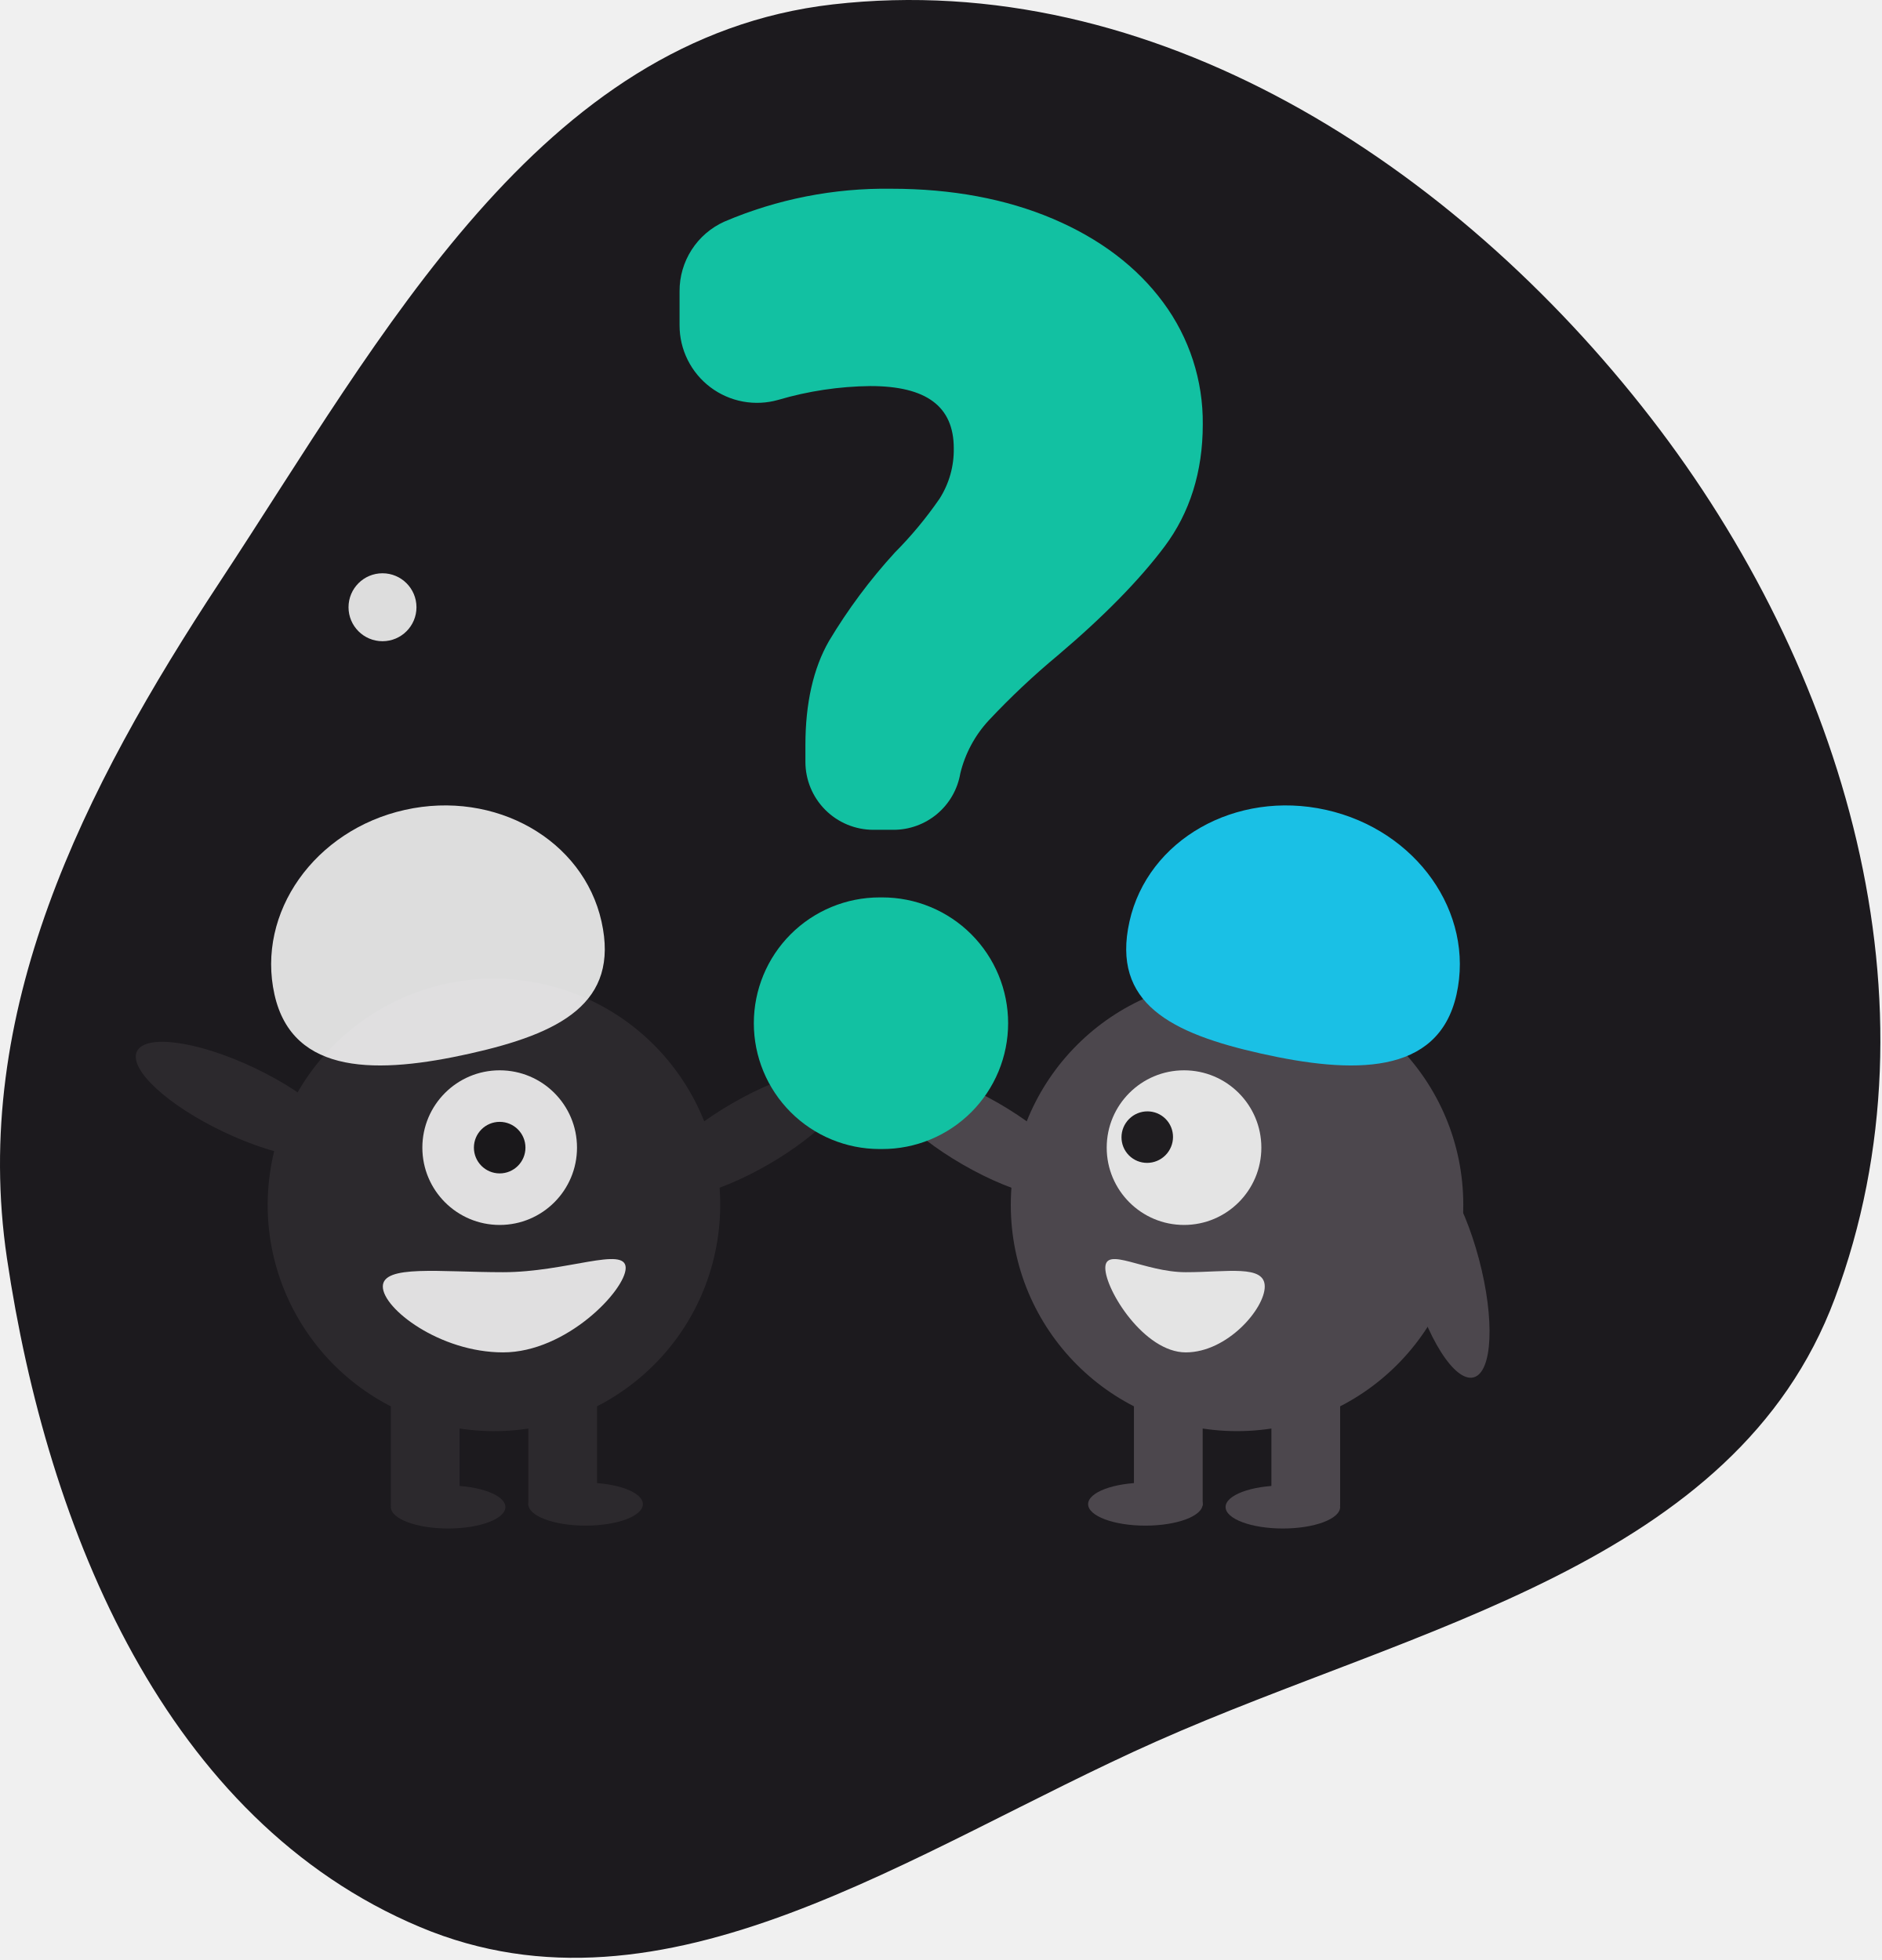
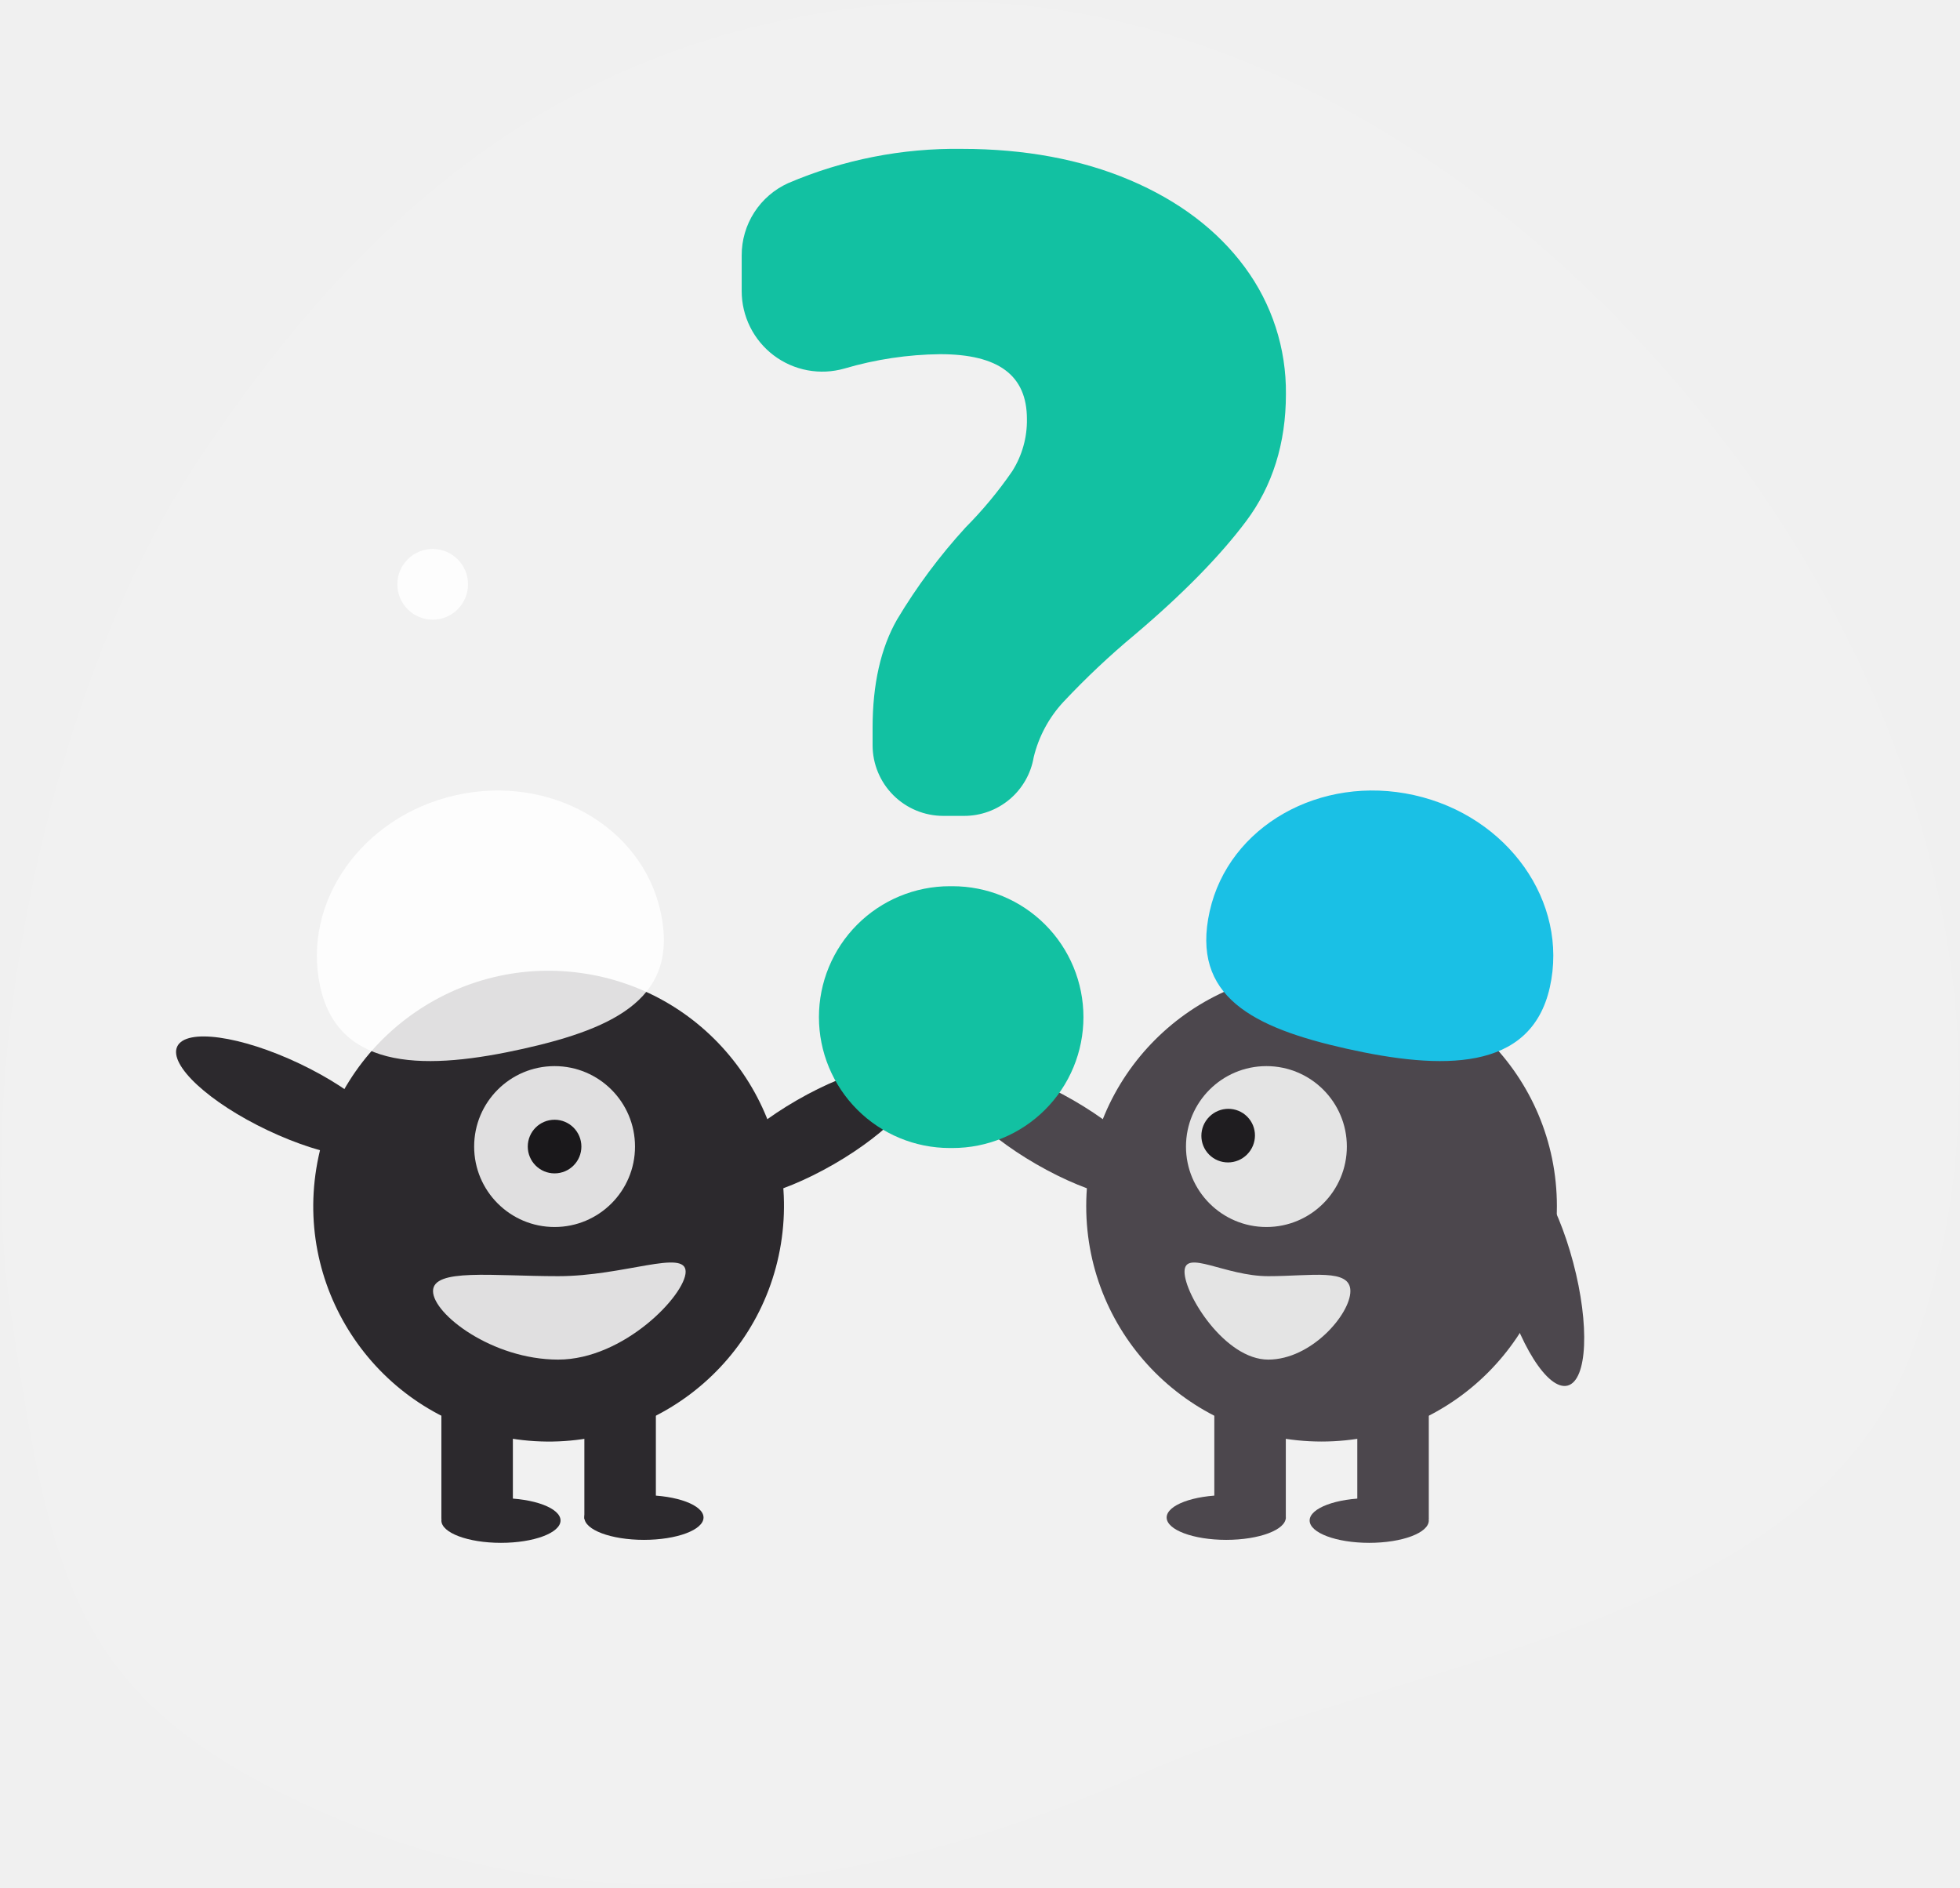
- <svg xmlns="http://www.w3.org/2000/svg" width="618" height="644" viewBox="0 0 618 644" fill="none">
-   <path fill-rule="evenodd" clip-rule="evenodd" d="M273.626 1.442C378.525 -10.55 477.676 53.794 542.298 137.291C605.75 219.277 638.997 329.546 602.725 426.665C570.068 514.105 465.172 534.277 379.876 572.181C299.932 607.707 218.647 667.079 137.999 633.182C54.51 598.092 15.594 503.061 2.289 413.481C-9.728 332.576 27.338 259.328 72.323 191.017C125.657 110.026 177.279 12.456 273.626 1.442Z" fill="#1C1A1E" />
-   <path d="M147.21 502.222C157.602 502.222 166.026 499.062 166.026 495.165C166.026 491.267 157.602 488.108 147.21 488.108C136.819 488.108 128.395 491.267 128.395 495.165C128.395 499.062 136.819 502.222 147.21 502.222Z" fill="#2C292D" />
-   <path d="M192.37 501.281C202.761 501.281 211.186 498.121 211.186 494.224C211.186 490.326 202.761 487.167 192.37 487.167C181.978 487.167 173.554 490.326 173.554 494.224C173.554 498.121 181.978 501.281 192.37 501.281Z" fill="#2C292D" />
-   <path d="M252.319 382.667C270.099 372.415 281.905 359.579 278.687 353.997C275.469 348.414 258.446 352.199 240.666 362.45C222.885 372.702 211.079 385.538 214.297 391.121C217.515 396.704 234.538 392.919 252.319 382.667Z" fill="#2C292D" />
-   <path d="M235.628 407.804C242.203 367.281 214.687 329.1 174.17 322.524C133.652 315.948 95.476 343.468 88.901 383.991C82.326 424.513 109.842 462.695 150.359 469.27C190.877 475.846 229.053 448.327 235.628 407.804Z" fill="#2C292D" />
-   <path d="M150.974 454.234H128.395V494.694H150.974V454.234Z" fill="#2C292D" />
-   <path d="M196.133 454.234H173.554V494.694H196.133V454.234Z" fill="#2C292D" />
-   <path d="M164.146 402.484C178.175 402.484 189.547 391.11 189.547 377.079C189.547 363.048 178.175 351.674 164.146 351.674C150.117 351.674 138.744 363.048 138.744 377.079C138.744 391.11 150.117 402.484 164.146 402.484Z" fill="white" fill-opacity="0.85" />
-   <path d="M164.145 385.547C168.821 385.547 172.612 381.756 172.612 377.079C172.612 372.402 168.821 368.61 164.145 368.61C159.469 368.61 155.678 372.402 155.678 377.079C155.678 381.756 159.469 385.547 164.145 385.547Z" fill="#1A181B" />
-   <path d="M90.168 326.77C84.167 299.89 103.35 272.729 133.016 266.104C162.681 259.479 191.595 275.899 197.596 302.779C203.597 329.659 183.937 339.572 154.271 346.197C124.606 352.822 96.169 353.65 90.168 326.77Z" fill="white" fill-opacity="0.85" />
-   <path d="M112.128 377.333C114.889 371.511 102.094 359.661 83.55 350.864C65.007 342.068 47.736 339.657 44.975 345.48C42.214 351.302 55.008 363.152 73.552 371.949C92.096 380.745 109.367 383.156 112.128 377.333Z" fill="#2C292D" />
-   <path d="M125.756 422.714C125.756 429.989 144.486 444.355 165.269 444.355C186.053 444.355 205.54 423.873 205.54 416.598C205.54 409.323 186.053 418.009 165.269 418.009C144.486 418.009 125.756 415.438 125.756 422.714Z" fill="white" fill-opacity="0.85" />
-   <path d="M421.421 502.222C431.813 502.222 440.237 499.062 440.237 495.165C440.237 491.267 431.813 488.108 421.421 488.108C411.03 488.108 402.605 491.267 402.605 495.165C402.605 499.062 411.03 502.222 421.421 502.222Z" fill="#4C474D" />
-   <path d="M376.263 501.281C386.655 501.281 395.079 498.121 395.079 494.224C395.079 490.326 386.655 487.167 376.263 487.167C365.871 487.167 357.447 490.326 357.447 494.224C357.447 498.121 365.871 501.281 376.263 501.281Z" fill="#4C474D" />
-   <path d="M354.335 391.121C357.553 385.538 345.748 372.702 327.967 362.45C310.186 352.199 293.163 348.414 289.946 353.996C286.728 359.579 298.533 372.415 316.314 382.667C334.095 392.919 351.118 396.704 354.335 391.121Z" fill="#4C474D" />
-   <path d="M406.369 470.23C447.416 470.23 480.692 436.95 480.692 395.897C480.692 354.844 447.416 321.564 406.369 321.564C365.321 321.564 332.046 354.844 332.046 395.897C332.046 436.95 365.321 470.23 406.369 470.23Z" fill="#4C474D" />
-   <path d="M440.237 454.234H417.658V494.694H440.237V454.234Z" fill="#4C474D" />
-   <path d="M395.079 454.234H372.5V494.694H395.079V454.234Z" fill="#4C474D" />
-   <path d="M388.955 402.484C402.984 402.484 414.357 391.11 414.357 377.079C414.357 363.048 402.984 351.674 388.955 351.674C374.926 351.674 363.554 363.048 363.554 377.079C363.554 391.11 374.926 402.484 388.955 402.484Z" fill="white" fill-opacity="0.85" />
-   <path d="M382.835 379.592C386.153 376.277 386.174 370.919 382.883 367.624C379.592 364.329 374.234 364.346 370.916 367.661C367.599 370.976 367.577 376.334 370.869 379.629C374.16 382.924 379.518 382.908 382.835 379.592Z" fill="#1F1D20" />
-   <path d="M414.36 346.197C384.695 339.572 365.035 329.659 371.036 302.779C377.037 275.899 405.951 259.479 435.616 266.104C465.281 272.729 484.465 299.89 478.464 326.77C472.462 353.65 444.026 352.822 414.36 346.197Z" fill="#1AC0E5" />
-   <path d="M484.089 452.559C490.317 450.904 491.094 433.481 485.825 413.643C480.557 393.804 471.238 379.062 465.011 380.717C458.783 382.371 458.006 399.794 463.275 419.633C468.543 439.471 477.862 454.213 484.089 452.559Z" fill="#4C474D" />
-   <path d="M389.531 418.01C375.886 418.01 363.093 409.324 363.093 416.599C363.093 423.874 375.886 444.356 389.531 444.356C403.176 444.356 415.473 429.99 415.473 422.715C415.473 415.44 403.176 418.01 389.531 418.01Z" fill="white" fill-opacity="0.85" />
-   <path d="M293.48 272.651H286.88C280.967 272.644 275.299 270.292 271.118 266.11C266.937 261.929 264.585 256.26 264.578 250.346V244.804C264.578 231.077 267.179 219.584 272.308 210.643C278.524 200.243 285.775 190.498 293.952 181.558C299.381 176.098 304.306 170.16 308.669 163.817C311.799 158.888 313.415 153.15 313.317 147.312C313.317 133.542 304.347 126.848 285.894 126.848C275.658 126.964 265.487 128.491 255.667 131.386C251.881 132.467 247.895 132.654 244.023 131.933C240.152 131.212 236.501 129.602 233.357 127.23C230.213 124.858 227.663 121.788 225.907 118.263C224.151 114.738 223.237 110.853 223.237 106.915V95.696C223.215 90.866 224.594 86.134 227.208 82.073C229.821 78.012 233.557 74.796 237.961 72.816C255.302 65.414 274.004 61.734 292.857 62.015C312.607 62.015 330.435 65.333 345.849 71.875C361.29 78.433 373.49 87.679 382.109 99.359C390.701 110.956 395.269 125.045 395.114 139.478C395.114 154.977 390.883 168.476 382.539 179.601C374.286 190.612 362.456 202.667 347.376 215.432C339.43 222.041 331.901 229.135 324.832 236.673C320.265 241.592 317.038 247.601 315.459 254.125C314.579 259.314 311.888 264.024 307.864 267.416C303.839 270.808 298.743 272.662 293.48 272.651Z" fill="#12C1A2" />
-   <path d="M289.811 377.54H288.94C277.983 377.533 267.476 373.175 259.731 365.423C251.985 357.671 247.634 347.16 247.634 336.201C247.634 325.242 251.985 314.731 259.731 306.98C267.476 299.228 277.983 294.869 288.94 294.862H289.811C295.241 294.859 300.619 295.925 305.637 298.001C310.655 300.077 315.214 303.122 319.055 306.961C322.896 310.8 325.943 315.358 328.022 320.375C330.101 325.393 331.171 330.77 331.171 336.201C331.171 341.632 330.101 347.01 328.022 352.027C325.943 357.044 322.896 361.603 319.055 365.442C315.214 369.281 310.655 372.325 305.637 374.401C300.619 376.477 295.241 377.544 289.811 377.54Z" fill="#12C1A2" />
-   <path d="M125.65 210.685C131.814 210.685 136.811 205.687 136.811 199.523C136.811 193.359 131.814 188.361 125.65 188.361C119.487 188.361 114.49 193.359 114.49 199.523C114.49 205.687 119.487 210.685 125.65 210.685Z" fill="white" fill-opacity="0.85" />
+ <svg xmlns="http://www.w3.org/2000/svg" width="619" height="596" viewBox="0 0 619 596" fill="none">
+   <path fill-rule="evenodd" clip-rule="evenodd" d="M274.636 1.925C379.536 -10.066 478.686 54.278 543.308 137.775C606.761 219.76 640.007 330.029 603.735 427.149C571.078 514.588 442.806 523.579 357.51 561.483C277.567 597.009 188.648 608.896 108 575C24.512 539.91 16.605 503.545 3.299 413.965C-8.718 333.06 16.515 215.311 61.5 147C114.834 66.01 178.29 12.939 274.636 1.925Z" fill="white" fill-opacity="0.05" />
+   <path d="M158.21 487.222C168.602 487.222 177.026 484.062 177.026 480.165C177.026 476.267 168.602 473.108 158.21 473.108C147.819 473.108 139.395 476.267 139.395 480.165C139.395 484.062 147.819 487.222 158.21 487.222Z" fill="#2C292D" />
+   <path d="M203.37 486.281C213.761 486.281 222.186 483.121 222.186 479.224C222.186 475.326 213.761 472.167 203.37 472.167C192.978 472.167 184.554 475.326 184.554 479.224C184.554 483.121 192.978 486.281 203.37 486.281Z" fill="#2C292D" />
+   <path d="M263.319 367.667C281.099 357.415 292.905 344.579 289.687 338.997C286.469 333.414 269.446 337.199 251.666 347.45C233.885 357.702 222.079 370.538 225.297 376.121C228.515 381.704 245.538 377.919 263.319 367.667Z" fill="#2C292D" />
+   <path d="M246.627 392.804C253.202 352.281 225.686 314.1 185.169 307.524C144.651 300.948 106.475 328.468 99.9 368.99C93.325 409.513 120.841 447.694 161.358 454.27C201.876 460.846 240.052 433.327 246.627 392.804Z" fill="#2C292D" />
+   <path d="M161.974 439.234H139.395V479.694H161.974V439.234Z" fill="#2C292D" />
+   <path d="M207.133 439.234H184.554V479.694H207.133V439.234Z" fill="#2C292D" />
+   <path d="M175.146 387.484C189.175 387.484 200.547 376.11 200.547 362.079C200.547 348.048 189.175 336.674 175.146 336.674C161.117 336.674 149.744 348.048 149.744 362.079C149.744 376.11 161.117 387.484 175.146 387.484Z" fill="white" fill-opacity="0.85" />
+   <path d="M175.145 370.547C179.821 370.547 183.612 366.756 183.612 362.079C183.612 357.402 179.821 353.61 175.145 353.61C170.469 353.61 166.678 357.402 166.678 362.079C166.678 366.756 170.469 370.547 175.145 370.547Z" fill="#1A181B" />
+   <path d="M101.167 311.77C95.166 284.89 114.349 257.729 144.015 251.104C173.68 244.479 202.594 260.899 208.595 287.779C214.596 314.659 194.936 324.572 165.27 331.197C135.605 337.822 107.168 338.65 101.167 311.77Z" fill="white" fill-opacity="0.85" />
+   <path d="M123.127 362.333C125.888 356.511 113.093 344.661 94.549 335.864C76.006 327.068 58.735 324.657 55.974 330.48C53.213 336.302 66.007 348.152 84.551 356.949C103.095 365.745 120.366 368.156 123.127 362.333Z" fill="#2C292D" />
+   <path d="M136.756 407.714C136.756 414.989 155.486 429.355 176.269 429.355C197.053 429.355 216.54 408.873 216.54 401.598C216.54 394.323 197.053 403.009 176.269 403.009C155.486 403.009 136.756 400.438 136.756 407.714Z" fill="white" fill-opacity="0.85" />
+   <path d="M432.421 487.222C442.813 487.222 451.237 484.062 451.237 480.165C451.237 476.267 442.813 473.108 432.421 473.108C422.03 473.108 413.605 476.267 413.605 480.165C413.605 484.062 422.03 487.222 432.421 487.222Z" fill="#4C474D" />
+   <path d="M387.263 486.281C397.655 486.281 406.079 483.121 406.079 479.224C406.079 475.326 397.655 472.167 387.263 472.167C376.871 472.167 368.447 475.326 368.447 479.224C368.447 483.121 376.871 486.281 387.263 486.281Z" fill="#4C474D" />
+   <path d="M365.335 376.121C368.553 370.538 356.748 357.702 338.967 347.45C321.186 337.199 304.163 333.414 300.946 338.996C297.728 344.579 309.533 357.415 327.314 367.667C345.095 377.919 362.118 381.704 365.335 376.121Z" fill="#4C474D" />
+   <path d="M417.369 455.23C458.416 455.23 491.692 421.95 491.692 380.897C491.692 339.844 458.416 306.564 417.369 306.564C376.321 306.564 343.046 339.844 343.046 380.897C343.046 421.95 376.321 455.23 417.369 455.23Z" fill="#4C474D" />
+   <path d="M451.237 439.234H428.658V479.694H451.237V439.234Z" fill="#4C474D" />
+   <path d="M406.079 439.234H383.5V479.694H406.079V439.234Z" fill="#4C474D" />
+   <path d="M399.955 387.484C413.984 387.484 425.357 376.11 425.357 362.079C425.357 348.048 413.984 336.674 399.955 336.674C385.926 336.674 374.554 348.048 374.554 362.079C374.554 376.11 385.926 387.484 399.955 387.484Z" fill="white" fill-opacity="0.85" />
+   <path d="M393.835 364.592C397.153 361.277 397.174 355.919 393.883 352.624C390.592 349.329 385.234 349.346 381.916 352.661C378.599 355.976 378.577 361.334 381.869 364.629C385.16 367.924 390.518 367.908 393.835 364.592Z" fill="#1F1D20" />
+   <path d="M425.36 331.197C395.695 324.572 376.035 314.659 382.036 287.779C388.037 260.899 416.951 244.479 446.616 251.104C476.281 257.729 495.465 284.89 489.464 311.77C483.462 338.65 455.026 337.822 425.36 331.197Z" fill="#1AC0E5" />
+   <path d="M495.089 437.559C501.317 435.904 502.094 418.481 496.825 398.642C491.557 378.804 482.238 364.062 476.011 365.717C469.783 367.371 469.006 384.794 474.275 404.633C479.543 424.471 488.862 439.213 495.089 437.559Z" fill="#4C474D" />
+   <path d="M400.531 403.01C386.886 403.01 374.093 394.324 374.093 401.599C374.093 408.874 386.886 429.356 400.531 429.356C414.176 429.356 426.473 414.99 426.473 407.715C426.473 400.439 414.176 403.01 400.531 403.01Z" fill="white" fill-opacity="0.85" />
+   <path d="M304.48 257.651H297.88C291.967 257.644 286.299 255.292 282.118 251.11C277.937 246.929 275.585 241.26 275.578 235.346V229.804C275.578 216.077 278.179 204.584 283.308 195.643C289.524 185.243 296.775 175.498 304.952 166.558C310.381 161.098 315.306 155.16 319.669 148.817C322.799 143.888 324.415 138.15 324.317 132.312C324.317 118.542 315.347 111.848 296.894 111.848C286.658 111.964 276.487 113.491 266.667 116.386C262.881 117.467 258.895 117.654 255.023 116.933C251.152 116.212 247.501 114.602 244.357 112.23C241.213 109.858 238.663 106.788 236.907 103.263C235.151 99.738 234.237 95.853 234.237 91.915V80.696C234.215 75.866 235.594 71.134 238.208 67.073C240.821 63.012 244.557 59.796 248.961 57.816C266.302 50.414 285.004 46.734 303.857 47.015C323.607 47.015 341.435 50.333 356.849 56.875C372.29 63.433 384.49 72.679 393.109 84.359C401.701 95.956 406.269 110.045 406.114 124.478C406.114 139.977 401.883 153.476 393.539 164.601C385.286 175.612 373.456 187.667 358.376 200.432C350.43 207.041 342.901 214.135 335.832 221.673C331.265 226.592 328.038 232.601 326.459 239.125C325.579 244.314 322.888 249.024 318.864 252.416C314.839 255.808 309.743 257.662 304.48 257.651Z" fill="#12C1A2" />
+   <path d="M300.81 362.54H299.94C288.982 362.533 278.475 358.175 270.73 350.423C262.984 342.671 258.633 332.16 258.633 321.201C258.633 310.242 262.984 299.731 270.73 291.98C278.475 284.228 288.982 279.869 299.94 279.862H300.81C306.24 279.859 311.618 280.925 316.636 283.001C321.654 285.077 326.213 288.122 330.054 291.961C333.895 295.8 336.942 300.358 339.021 305.375C341.1 310.393 342.17 315.77 342.17 321.201C342.17 326.632 341.1 332.01 339.021 337.027C336.942 342.044 333.895 346.603 330.054 350.442C326.213 354.281 321.654 357.325 316.636 359.401C311.618 361.477 306.24 362.544 300.81 362.54Z" fill="#12C1A2" />
+   <path d="M136.649 195.685C142.813 195.685 147.81 190.687 147.81 184.523C147.81 178.359 142.813 173.361 136.649 173.361C130.486 173.361 125.489 178.359 125.489 184.523C125.489 190.687 130.486 195.685 136.649 195.685Z" fill="white" fill-opacity="0.85" />
</svg>
